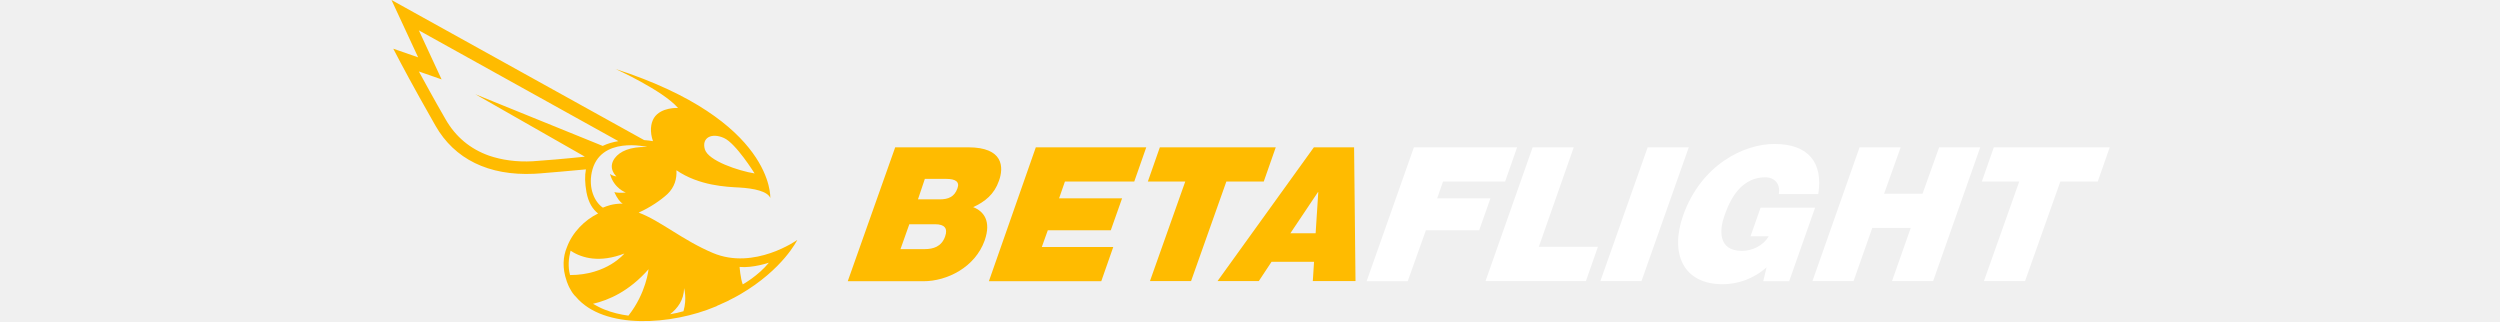
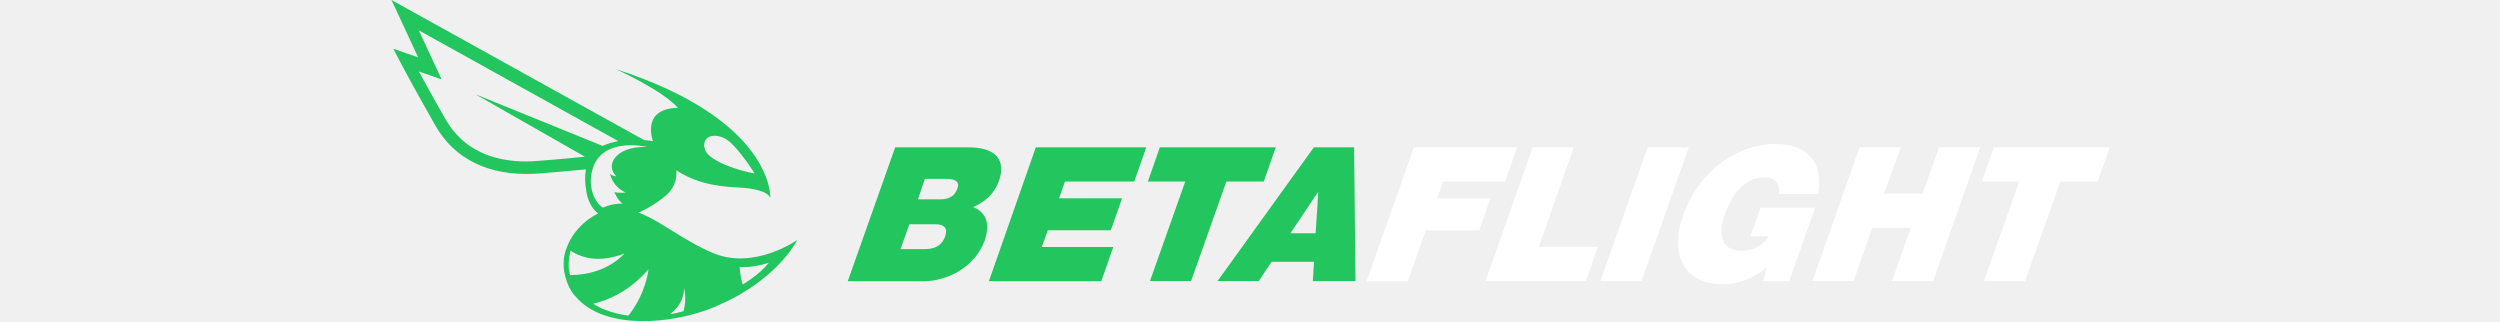
<svg xmlns="http://www.w3.org/2000/svg" version="1.2" baseProfile="tiny" id="Ebene_1" x="0px" y="0px" viewBox="0 0 141.7 18.2" xml:space="preserve">
-   <path fill="#FFBB00" d="M40.41,14.34c-1.73-0.73-2.96-1.82-4.21-2.29c0.65-0.29,1.25-0.7,1.63-1.05c0.41-0.39,0.54-0.88,0.51-1.35  c1.29,0.88,2.82,0.94,3.59,0.98c0.81,0.05,1.57,0.21,1.73,0.59c0,0,0.25-4.39-8.77-7.31c0,0,2.69,1.22,3.54,2.21  c0,0-0.96-0.06-1.36,0.56C36.87,7,36.83,7.48,37.01,8c-0.15-0.02-0.32-0.05-0.5-0.06L22.19,0l1.51,3.25l-1.41-0.49l0.42,0.8  c0.01,0.01,0.59,1.14,1.97,3.56c1.08,1.9,3.02,2.85,5.59,2.73c0.09,0,0.21-0.01,0.32-0.02c0.65-0.05,1.65-0.14,2.62-0.23  c-0.07,0.35-0.06,0.78,0.03,1.29c0.11,0.59,0.35,0.97,0.66,1.21c-0.76,0.37-1.46,1.07-1.77,1.92l0,0c-0.22,0.53-0.27,1.17-0.01,1.91  v0.01c0.06,0.15,0.11,0.3,0.21,0.46c0.08,0.15,0.18,0.3,0.31,0.42c1.6,1.9,5.47,1.59,7.91,0.56c0.03-0.01,0.07-0.02,0.1-0.05  c0.19-0.08,0.39-0.17,0.58-0.26c0.03-0.02,0.08-0.03,0.11-0.06c0.21-0.1,0.41-0.21,0.62-0.33c2.43-1.42,3.23-3.08,3.23-3.08  S42.76,15.33,40.41,14.34z M41.03,7.82c0.68,0.3,1.74,2.01,1.74,2.01c-0.88-0.14-2.63-0.71-2.82-1.37S40.34,7.51,41.03,7.82z   M38.77,16.33c0,0,0.18,0.57-0.03,1.31c-0.24,0.07-0.5,0.13-0.76,0.17C38.39,17.49,38.77,17.01,38.77,16.33z M26.94,5.34l6.21,3.54  C32.02,9,30.81,9.1,30.2,9.14c-0.92,0.05-1.76-0.07-2.49-0.32c-1.06-0.38-1.88-1.06-2.45-2.05c-0.71-1.23-1.2-2.14-1.52-2.72  l1.29,0.45l-1.29-2.78L35.05,8c-0.31,0.05-0.62,0.14-0.89,0.27L26.94,5.34z M33.54,9.77c0.44-2.1,3.14-1.44,3.14-1.44  c-0.98-0.02-1.55,0.25-1.84,0.64c-0.42,0.58,0.1,1.03,0.1,1.03c-0.15-0.02-0.27-0.07-0.36-0.14c0,0.01,0,0.02,0,0.02  c0.23,0.81,0.89,1.03,0.89,1.03c-0.25,0.03-0.47,0.02-0.65-0.02c0.15,0.34,0.34,0.59,0.48,0.65c-0.59,0-0.9,0.14-1.13,0.23  C33.7,11.45,33.35,10.68,33.54,9.77z M35.39,14.37c0,0-0.98,1.22-3.08,1.22c-0.13-0.48-0.08-0.96,0.03-1.38  C33.01,14.65,34.01,14.9,35.39,14.37z M33.61,17.22c0.9-0.21,2.05-0.71,3.15-1.96c0,0-0.13,1.35-1.14,2.63  c-0.46-0.06-0.92-0.17-1.37-0.35C34.02,17.45,33.81,17.33,33.61,17.22z M42.1,16.12c-0.13-0.33-0.18-0.99-0.18-0.99  c0.75,0.07,1.66-0.24,1.66-0.24C42.98,15.63,42.1,16.12,42.1,16.12z" />
+   <path fill="#22C55E" d="M40.41,14.34c-1.73-0.73-2.96-1.82-4.21-2.29c0.65-0.29,1.25-0.7,1.63-1.05c0.41-0.39,0.54-0.88,0.51-1.35  c1.29,0.88,2.82,0.94,3.59,0.98c0.81,0.05,1.57,0.21,1.73,0.59c0,0,0.25-4.39-8.77-7.31c0,0,2.69,1.22,3.54,2.21  c0,0-0.96-0.06-1.36,0.56C36.87,7,36.83,7.48,37.01,8c-0.15-0.02-0.32-0.05-0.5-0.06L22.19,0l1.51,3.25l-1.41-0.49l0.42,0.8  c0.01,0.01,0.59,1.14,1.97,3.56c1.08,1.9,3.02,2.85,5.59,2.73c0.09,0,0.21-0.01,0.32-0.02c0.65-0.05,1.65-0.14,2.62-0.23  c-0.07,0.35-0.06,0.78,0.03,1.29c0.11,0.59,0.35,0.97,0.66,1.21c-0.76,0.37-1.46,1.07-1.77,1.92l0,0c-0.22,0.53-0.27,1.17-0.01,1.91  v0.01c0.06,0.15,0.11,0.3,0.21,0.46c0.08,0.15,0.18,0.3,0.31,0.42c1.6,1.9,5.47,1.59,7.91,0.56c0.03-0.01,0.07-0.02,0.1-0.05  c0.19-0.08,0.39-0.17,0.58-0.26c0.03-0.02,0.08-0.03,0.11-0.06c0.21-0.1,0.41-0.21,0.62-0.33c2.43-1.42,3.23-3.08,3.23-3.08  S42.76,15.33,40.41,14.34z M41.03,7.82c0.68,0.3,1.74,2.01,1.74,2.01c-0.88-0.14-2.63-0.71-2.82-1.37S40.34,7.51,41.03,7.82z   M38.77,16.33c0,0,0.18,0.57-0.03,1.31c-0.24,0.07-0.5,0.13-0.76,0.17C38.39,17.49,38.77,17.01,38.77,16.33z M26.94,5.34l6.21,3.54  C32.02,9,30.81,9.1,30.2,9.14c-0.92,0.05-1.76-0.07-2.49-0.32c-1.06-0.38-1.88-1.06-2.45-2.05c-0.71-1.23-1.2-2.14-1.52-2.72  l1.29,0.45l-1.29-2.78L35.05,8c-0.31,0.05-0.62,0.14-0.89,0.27L26.94,5.34z M33.54,9.77c0.44-2.1,3.14-1.44,3.14-1.44  c-0.98-0.02-1.55,0.25-1.84,0.64c-0.42,0.58,0.1,1.03,0.1,1.03c-0.15-0.02-0.27-0.07-0.36-0.14c0,0.01,0,0.02,0,0.02  c0.23,0.81,0.89,1.03,0.89,1.03c-0.25,0.03-0.47,0.02-0.65-0.02c0.15,0.34,0.34,0.59,0.48,0.65c-0.59,0-0.9,0.14-1.13,0.23  C33.7,11.45,33.35,10.68,33.54,9.77z M35.39,14.37c0,0-0.98,1.22-3.08,1.22c-0.13-0.48-0.08-0.96,0.03-1.38  C33.01,14.65,34.01,14.9,35.39,14.37z M33.61,17.22c0.9-0.21,2.05-0.71,3.15-1.96c0,0-0.13,1.35-1.14,2.63  c-0.46-0.06-0.92-0.17-1.37-0.35C34.02,17.45,33.81,17.33,33.61,17.22z M42.1,16.12c-0.13-0.33-0.18-0.99-0.18-0.99  c0.75,0.07,1.66-0.24,1.66-0.24C42.98,15.63,42.1,16.12,42.1,16.12z" />
  <g>
-     <path fill="#FFBB00" d="M50.74,8.35h4.14c2,0,2.02,1.13,1.74,1.9c-0.27,0.77-0.79,1.18-1.46,1.49c0.59,0.23,1.04,0.78,0.65,1.89   c-0.54,1.52-2.13,2.31-3.47,2.31h-4.29L50.74,8.35z M51.04,14.12h1.37c0.49,0,0.96-0.14,1.16-0.72c0.16-0.45-0.02-0.69-0.57-0.69   h-1.46L51.04,14.12z M52.03,11.3h1.23c0.49,0,0.84-0.14,1.01-0.63c0.14-0.38-0.14-0.53-0.62-0.53h-1.23L52.03,11.3z" />
-     <path fill="#FFBB00" d="M58.71,8.35h6.26l-0.68,1.94h-3.93l-0.33,0.95h3.57l-0.64,1.81h-3.57L59.05,14h4.05l-0.68,1.94h-6.37   L58.71,8.35z" />
-     <path fill="#FFBB00" d="M67.18,10.29h-2.12l0.68-1.94h6.57l-0.68,1.94h-2.12l-2,5.64h-2.33L67.18,10.29z" />
-     <path fill="#FFBB00" d="M74.47,8.35h2.28l0.08,7.58h-2.42l0.07-1.09h-2.41l-0.72,1.09h-2.34L74.47,8.35z M74.57,13.22l0.15-2.33   H74.7l-1.56,2.33H74.57z" />
+     <path fill="#22C55E" d="M50.74,8.35h4.14c2,0,2.02,1.13,1.74,1.9c-0.27,0.77-0.79,1.18-1.46,1.49c0.59,0.23,1.04,0.78,0.65,1.89   c-0.54,1.52-2.13,2.31-3.47,2.31h-4.29L50.74,8.35z M51.04,14.12h1.37c0.49,0,0.96-0.14,1.16-0.72c0.16-0.45-0.02-0.69-0.57-0.69   h-1.46L51.04,14.12z M52.03,11.3h1.23c0.49,0,0.84-0.14,1.01-0.63c0.14-0.38-0.14-0.53-0.62-0.53h-1.23L52.03,11.3z" />
+     <path fill="#22C55E" d="M58.71,8.35h6.26l-0.68,1.94h-3.93l-0.33,0.95h3.57l-0.64,1.81h-3.57L59.05,14h4.05l-0.68,1.94h-6.37   L58.71,8.35z" />
+     <path fill="#22C55E" d="M67.18,10.29h-2.12l0.68-1.94h6.57l-0.68,1.94h-2.12l-2,5.64h-2.33L67.18,10.29z" />
+     <path fill="#22C55E" d="M74.47,8.35h2.28l0.08,7.58h-2.42l0.07-1.09h-2.41l-0.72,1.09h-2.34L74.47,8.35z M74.57,13.22l0.15-2.33   H74.7l-1.56,2.33H74.57z" />
    <path fill="#FFFFFF" d="M80.14,8.35h5.85l-0.68,1.94h-3.52l-0.33,0.95h3.02l-0.64,1.81h-3.02l-1.03,2.89h-2.33L80.14,8.35z" />
    <path fill="#FFFFFF" d="M86.87,8.35h2.33l-1.98,5.64h3.35l-0.68,1.94H84.2L86.87,8.35z" />
    <path fill="#FFFFFF" d="M93.39,8.35h2.33l-2.68,7.58h-2.33L93.39,8.35z" />
    <path fill="#FFFFFF" d="M100.13,15.15c-0.75,0.67-1.66,0.96-2.49,0.96c-2.24,0-3-1.74-2.24-3.9c1.03-2.89,3.46-4.05,5.17-4.05   c1.93,0,2.77,1.05,2.49,2.84h-2.24c0.11-0.55-0.22-0.95-0.76-0.95c-1.6,0-2.14,1.69-2.33,2.21c-0.25,0.71-0.4,1.96,1.01,1.96   c0.54,0,1.19-0.27,1.51-0.83h-1.03l0.57-1.62h3.09l-1.47,4.17h-1.47L100.13,15.15z" />
    <path fill="#FFFFFF" d="M105.4,8.35h2.33l-0.94,2.63h2.18l0.94-2.63h2.33l-2.67,7.58h-2.33l1.06-3.01h-2.18l-1.06,3.01h-2.33   L105.4,8.35z" />
    <path fill="#FFFFFF" d="M114.45,10.29h-2.12l0.68-1.94h6.57l-0.68,1.94h-2.12l-2,5.64h-2.33L114.45,10.29z" />
  </g>
</svg>
